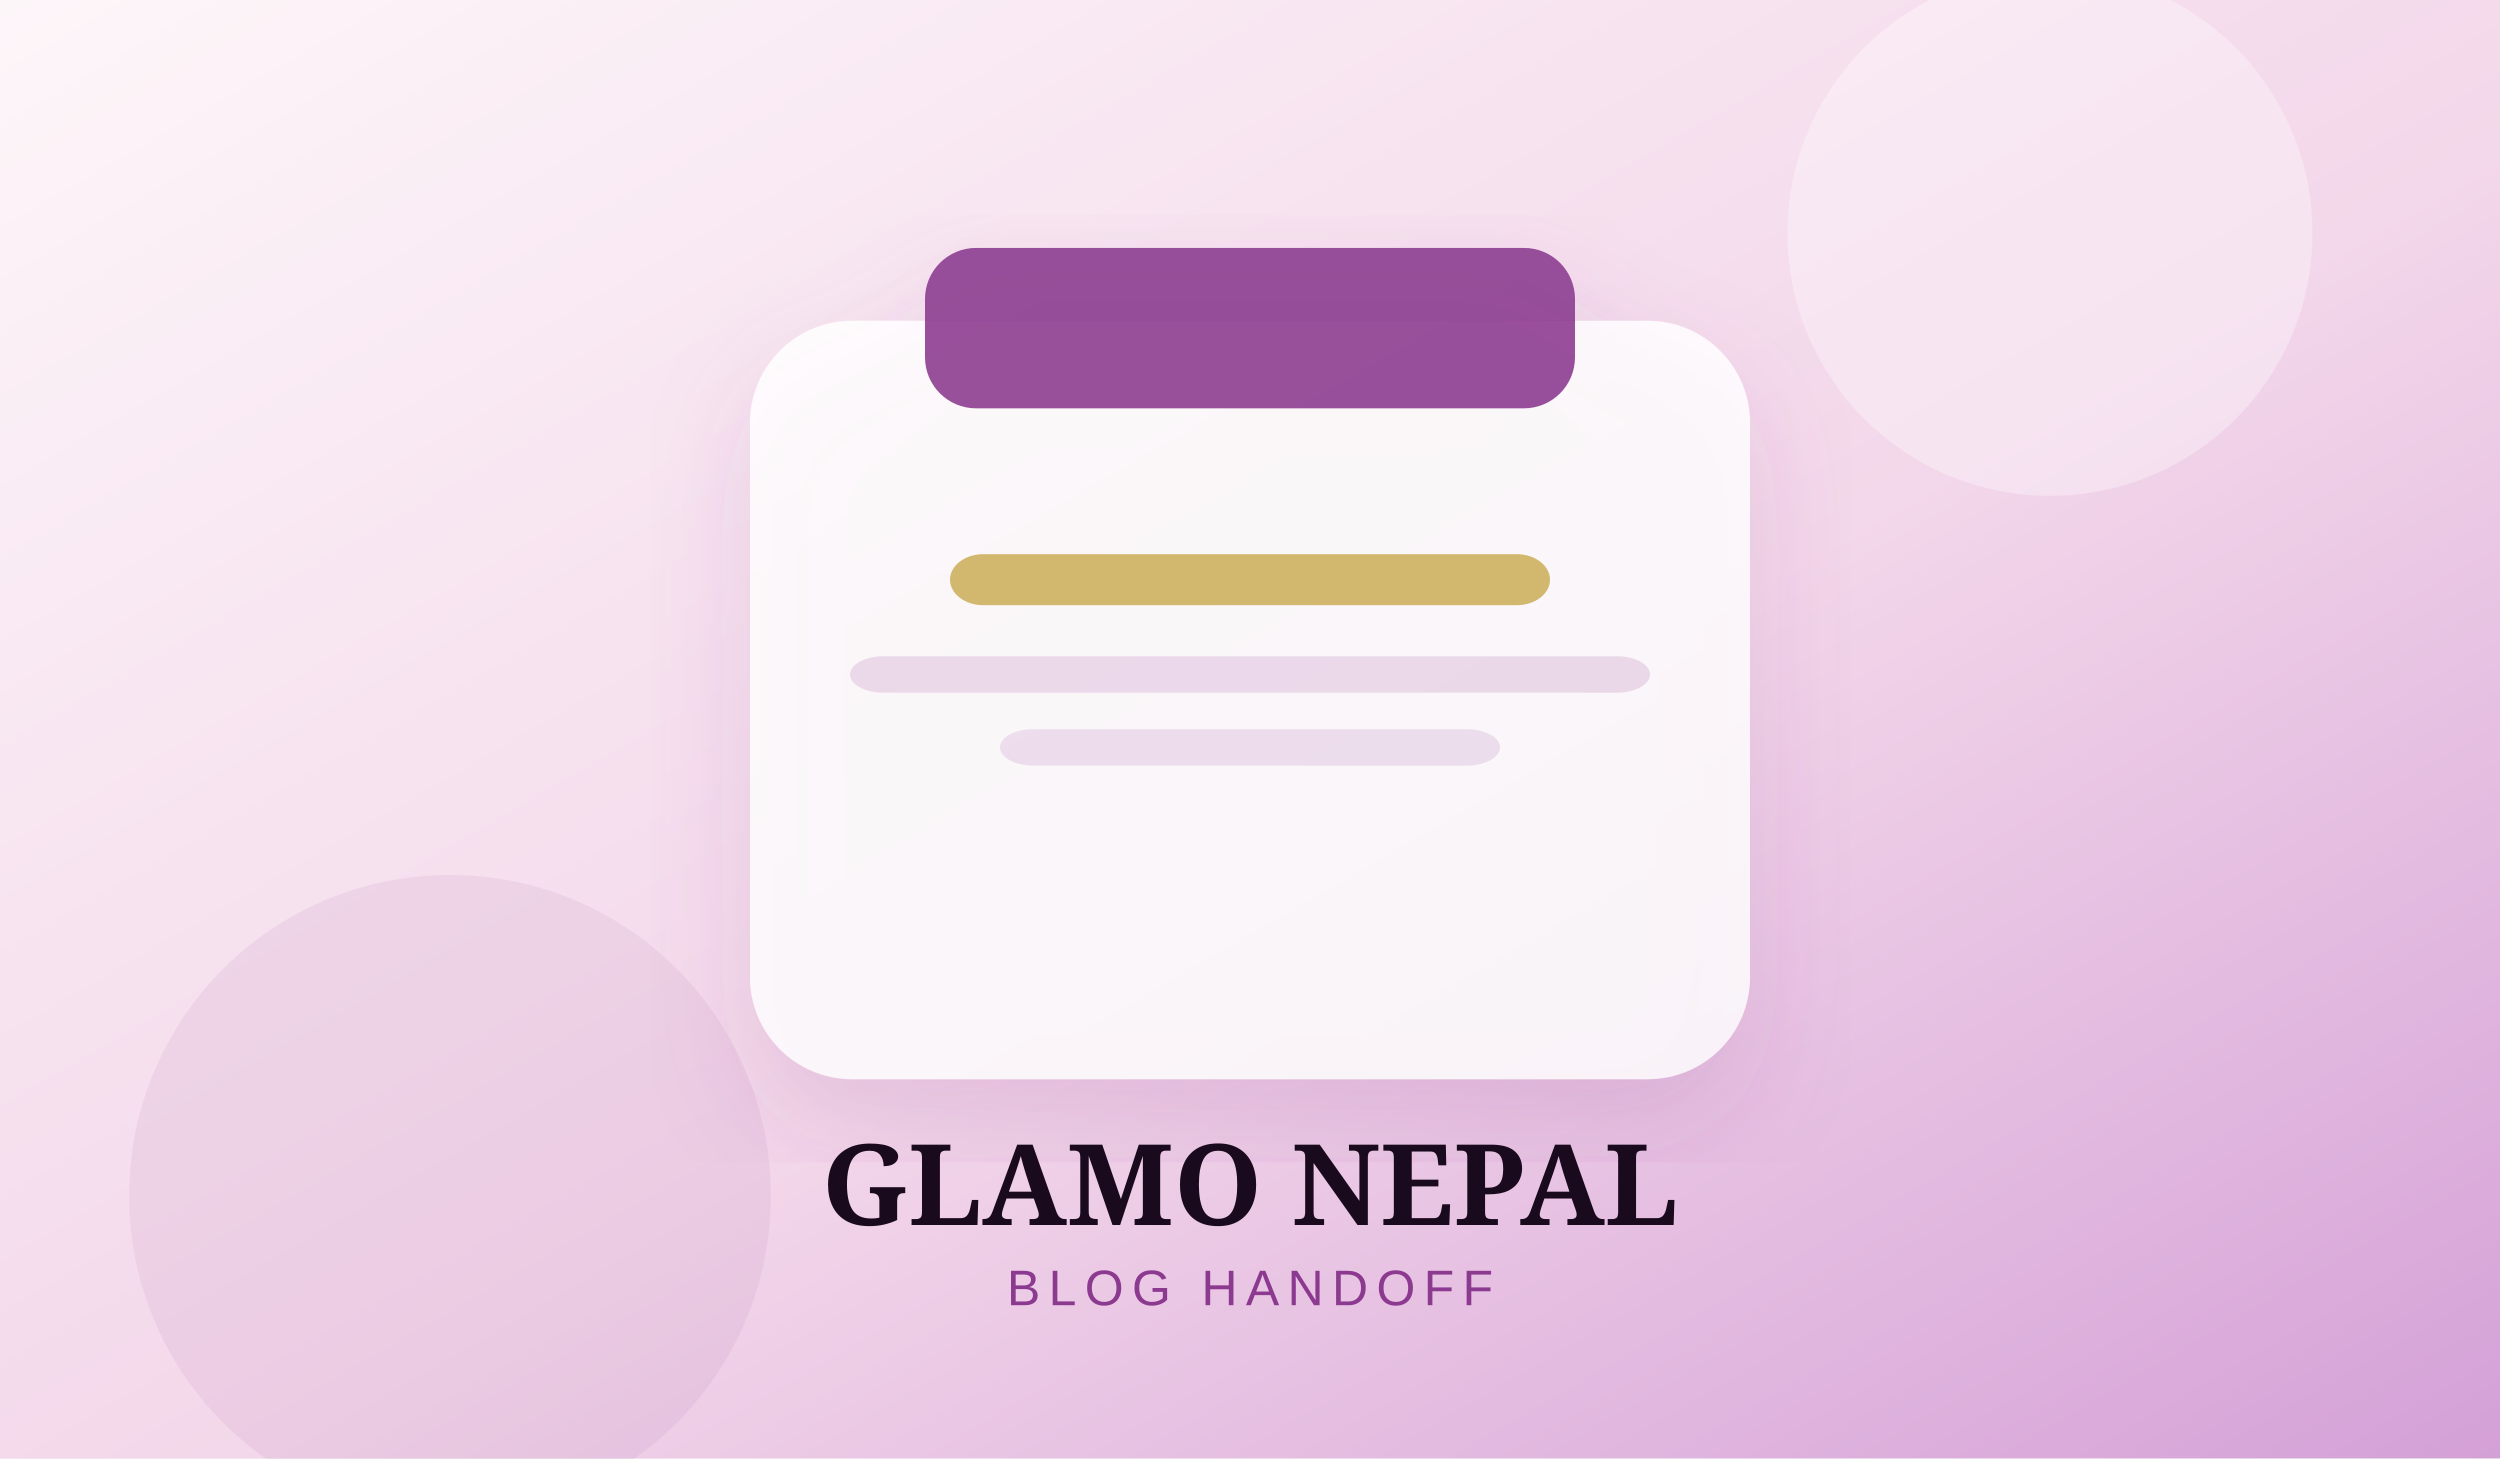
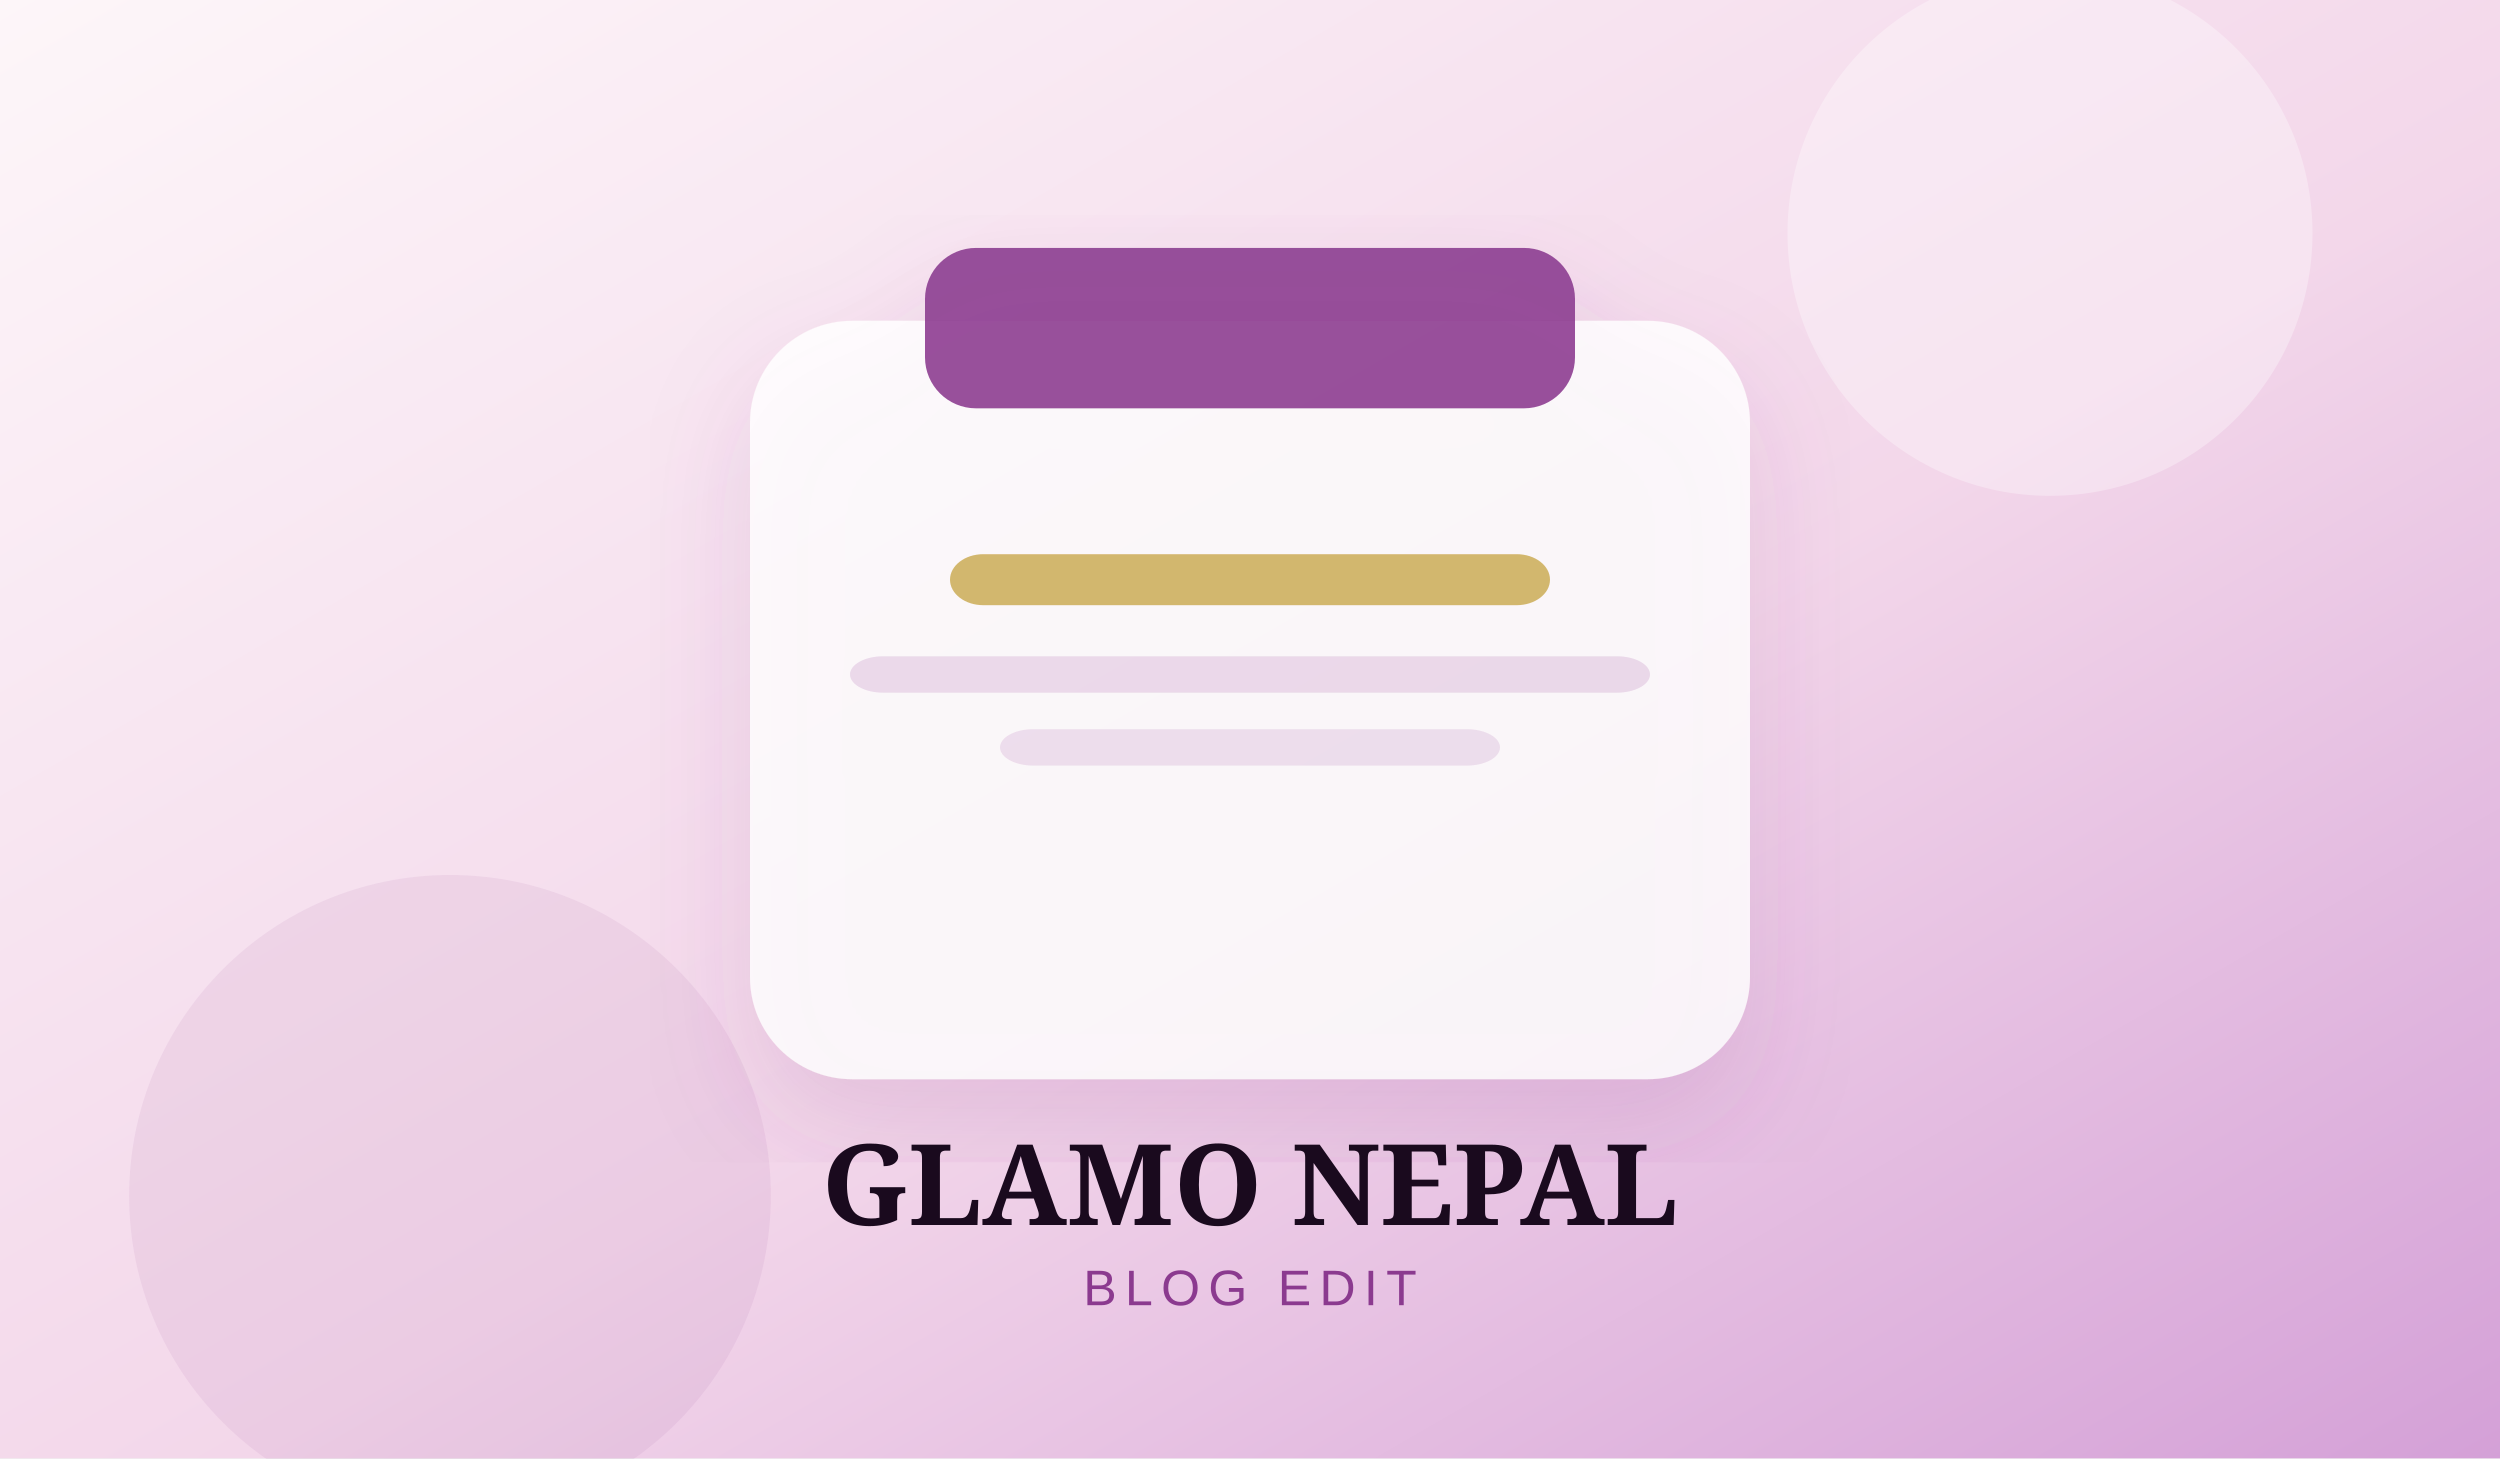
- <svg xmlns="http://www.w3.org/2000/svg" width="1200" height="700" viewBox="0 0 1200 700" role="img" aria-label="BLOG HANDOFF">
+ <svg xmlns="http://www.w3.org/2000/svg" width="1200" height="700" viewBox="0 0 1200 700" role="img" aria-label="BLOG EDIT">
  <defs>
    <linearGradient id="g" x1="0" x2="1" y1="0" y2="1">
      <stop stop-color="#FDF6F9" />
      <stop offset=".55" stop-color="#F3D7EA" />
      <stop offset="1" stop-color="#D4A0D7" />
    </linearGradient>
    <filter id="s">
      <feDropShadow dx="0" dy="24" stdDeviation="26" flood-color="#8B3A8F" flood-opacity=".18" />
    </filter>
  </defs>
  <rect width="100%" height="100%" fill="url(#g)" />
  <circle cx="984" cy="112" r="126" fill="#fff" opacity=".32" />
  <circle cx="216" cy="574" r="154" fill="#8B3A8F" opacity=".08" />
  <g filter="url(#s)">
    <rect x="360" y="154" width="480" height="364" rx="49" fill="#fff" opacity=".82" />
    <rect x="444" y="119" width="312" height="77" rx="24.5" fill="#8B3A8F" opacity=".88" />
    <rect x="456" y="266" width="288" height="24.5" rx="16" fill="#C9A84C" opacity=".8" />
    <rect x="408" y="315" width="384" height="17.5" rx="16" fill="#8B3A8F" opacity=".16" />
    <rect x="480" y="350" width="240" height="17.5" rx="16" fill="#8B3A8F" opacity=".13" />
  </g>
  <text x="50%" y="588" text-anchor="middle" font-family="Georgia, serif" font-size="54" fill="#1A0A1E" font-weight="700">GLAMO NEPAL</text>
-   <text x="50%" y="626.5" text-anchor="middle" font-family="Arial, sans-serif" font-size="24" letter-spacing="4" fill="#8B3A8F">BLOG HANDOFF</text>
+   <text x="50%" y="626.5" text-anchor="middle" font-family="Arial, sans-serif" font-size="24" letter-spacing="4" fill="#8B3A8F">BLOG EDIT</text>
</svg>
